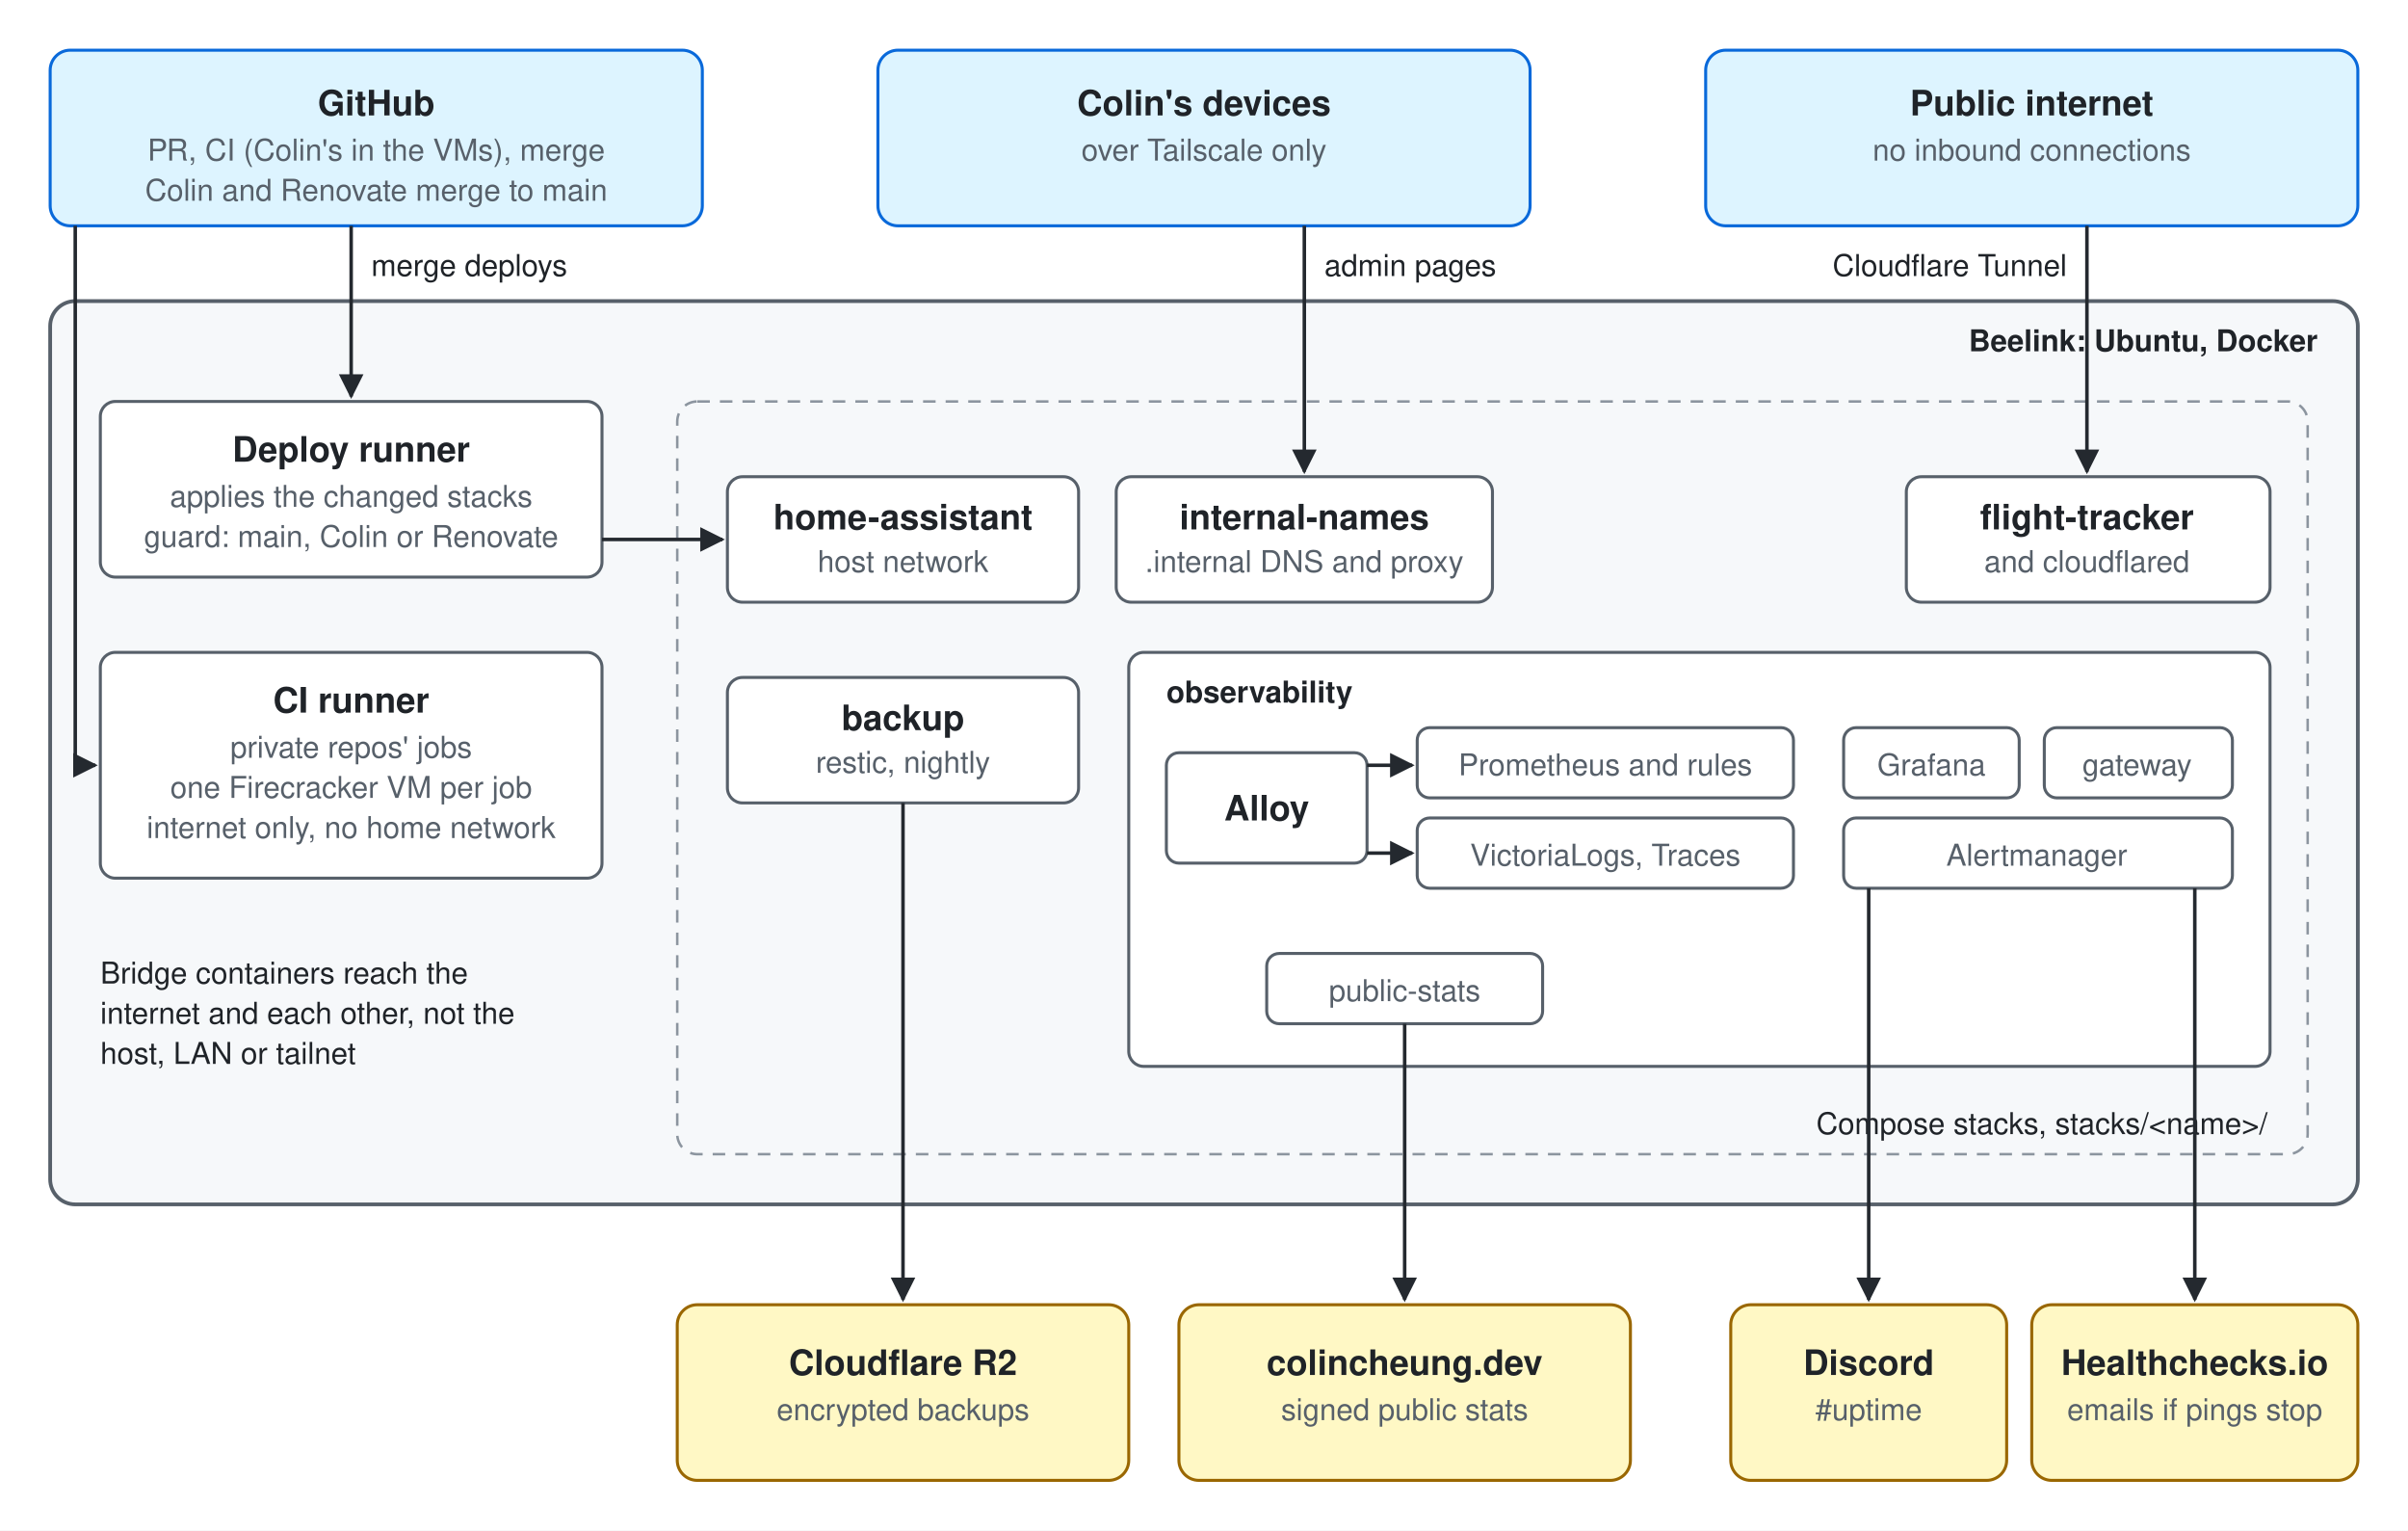
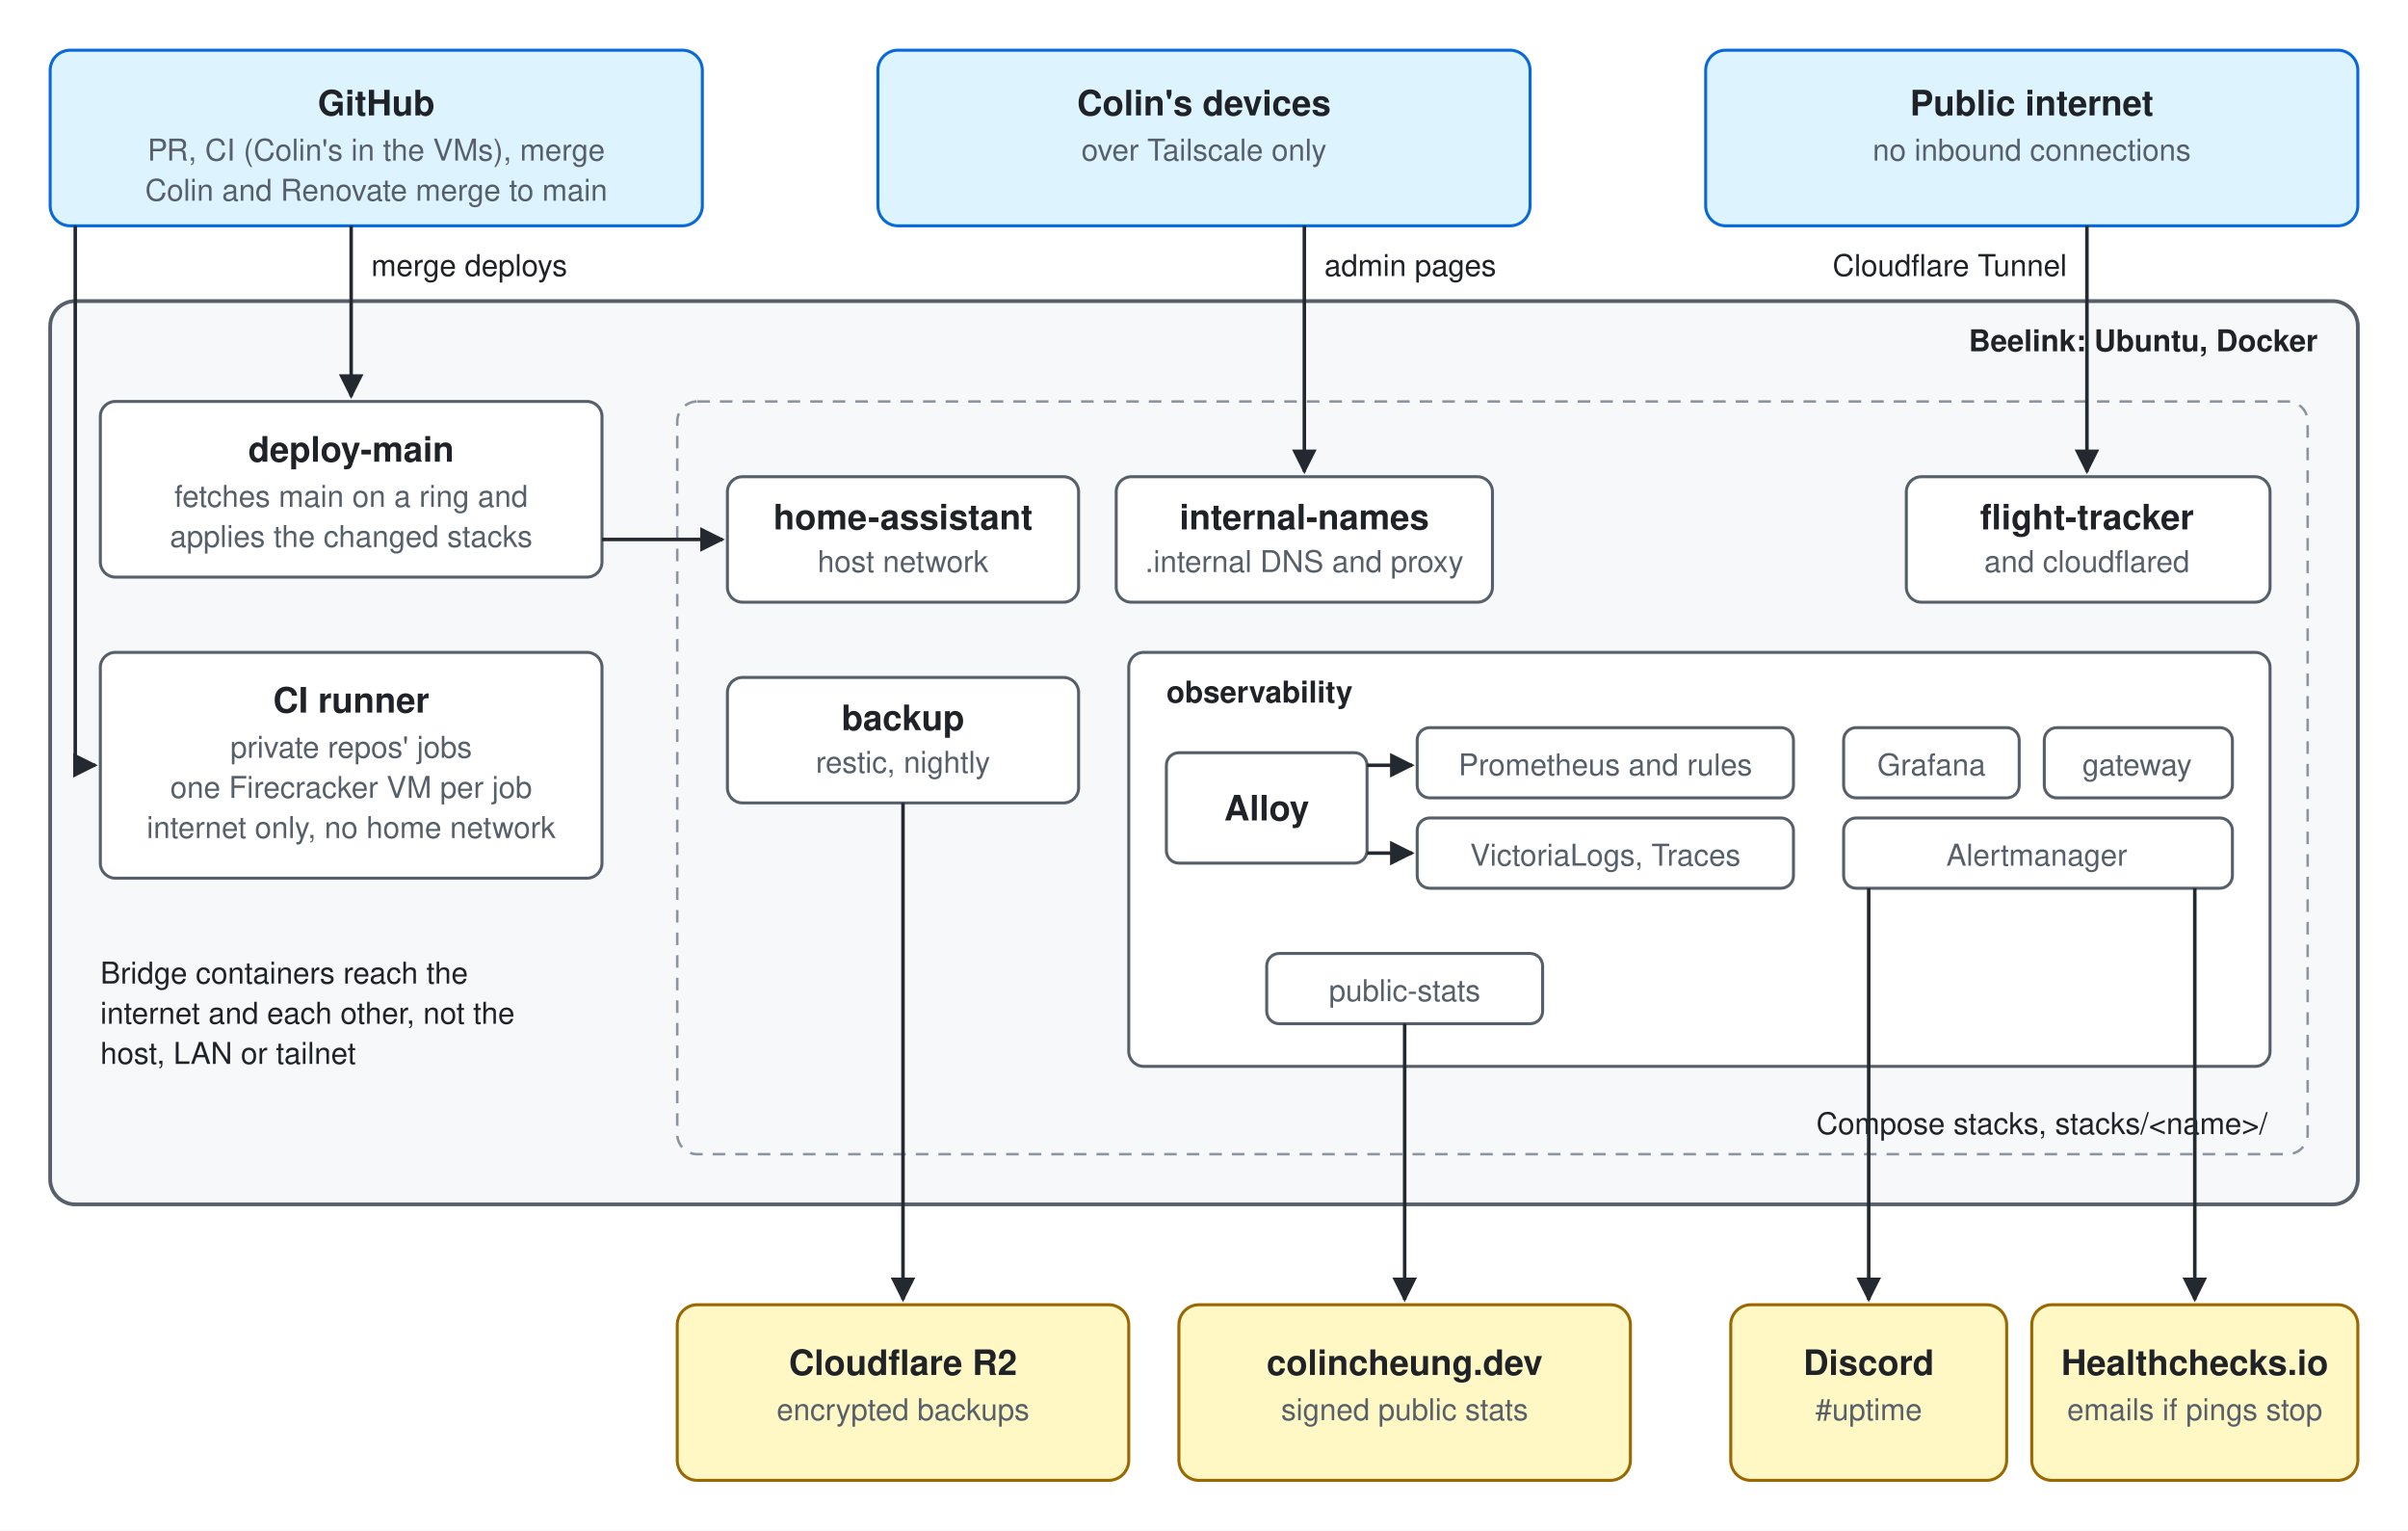
<svg xmlns="http://www.w3.org/2000/svg" viewBox="0 0 960 610" width="960" height="610" font-family="-apple-system, 'Segoe UI', Helvetica, Arial, sans-serif">
  <defs>
    <marker id="a" viewBox="0 0 10 10" refX="9" refY="5" markerWidth="7" markerHeight="7" orient="auto-start-reverse">
      <path d="M0,0 L10,5 L0,10 z" fill="#24292f" />
    </marker>
    <style>
      .box{fill:#fff;stroke:#57606a;stroke-width:1.2}
      .ext{fill:#ddf4ff;stroke:#0969da;stroke-width:1.2}
      .out{fill:#fff8c5;stroke:#9a6700;stroke-width:1.2}
      .t{font-size:14px;font-weight:600;fill:#1f2328;text-anchor:middle}
      .s{font-size:12px;fill:#57606a;text-anchor:middle}
      .l{font-size:12px;fill:#1f2328}
      .arrow{fill:none;stroke:#24292f;stroke-width:1.4;marker-end:url(#a)}
    </style>
  </defs>
  <rect width="960" height="610" fill="#ffffff" />
  <rect class="ext" x="20" y="20" width="260" height="70" rx="8" />
  <text class="t" x="150" y="46">GitHub</text>
  <text class="s" x="150" y="64">PR, CI (Colin's in the VMs), merge</text>
  <text class="s" x="150" y="80">Colin and Renovate merge to main</text>
  <rect class="ext" x="350" y="20" width="260" height="70" rx="8" />
  <text class="t" x="480" y="46">Colin's devices</text>
  <text class="s" x="480" y="64">over Tailscale only</text>
  <rect class="ext" x="680" y="20" width="260" height="70" rx="8" />
  <text class="t" x="810" y="46">Public internet</text>
  <text class="s" x="810" y="64">no inbound connections</text>
  <rect x="20" y="120" width="920" height="360" rx="10" fill="#f6f8fa" stroke="#57606a" stroke-width="1.5" />
  <text class="l" x="924" y="140" text-anchor="end" font-weight="600">Beelink: Ubuntu, Docker</text>
  <rect class="box" x="40" y="160" width="200" height="70" rx="6" />
-   <text class="t" x="140" y="184">Deploy runner</text>
-   <text class="s" x="140" y="202">applies the changed stacks</text>
-   <text class="s" x="140" y="218">guard: main, Colin or Renovate</text>
+   <text class="t" x="140" y="184">deploy-main</text>
+   <text class="s" x="140" y="202">fetches main on a ring and</text>
+   <text class="s" x="140" y="218">applies the changed stacks</text>
  <rect class="box" x="40" y="260" width="200" height="90" rx="6" />
  <text class="t" x="140" y="284">CI runner</text>
  <text class="s" x="140" y="302">private repos' jobs</text>
  <text class="s" x="140" y="318">one Firecracker VM per job</text>
  <text class="s" x="140" y="334">internet only, no home network</text>
  <text class="l" x="40" y="392">Bridge containers reach the</text>
  <text class="l" x="40" y="408">internet and each other, not the</text>
  <text class="l" x="40" y="424">host, LAN or tailnet</text>
  <rect x="270" y="160" width="650" height="300" rx="8" fill="none" stroke="#8c959f" stroke-dasharray="5 4" />
  <text class="l" x="904" y="452" text-anchor="end" fill="#57606a">Compose stacks, stacks/&lt;name&gt;/</text>
  <rect class="box" x="290" y="190" width="140" height="50" rx="6" />
  <text class="t" x="360" y="211">home-assistant</text>
  <text class="s" x="360" y="228">host network</text>
  <rect class="box" x="445" y="190" width="150" height="50" rx="6" />
  <text class="t" x="520" y="211">internal-names</text>
  <text class="s" x="520" y="228">.internal DNS and proxy</text>
  <rect class="box" x="760" y="190" width="145" height="50" rx="6" />
  <text class="t" x="832" y="211">flight-tracker</text>
  <text class="s" x="832" y="228">and cloudflared</text>
  <rect class="box" x="290" y="270" width="140" height="50" rx="6" />
  <text class="t" x="360" y="291">backup</text>
  <text class="s" x="360" y="308">restic, nightly</text>
  <rect x="450" y="260" width="455" height="165" rx="6" fill="#fff" stroke="#57606a" stroke-width="1.2" />
  <text class="l" x="465" y="280" font-weight="600">observability</text>
  <rect class="box" x="465" y="300" width="80" height="44" rx="5" />
  <text class="t" x="505" y="327">Alloy</text>
  <rect class="box" x="565" y="290" width="150" height="28" rx="5" />
  <text class="s" x="640" y="309" fill="#1f2328">Prometheus and rules</text>
  <rect class="box" x="565" y="326" width="150" height="28" rx="5" />
  <text class="s" x="640" y="345" fill="#1f2328">VictoriaLogs, Traces</text>
  <rect class="box" x="735" y="290" width="70" height="28" rx="5" />
  <text class="s" x="770" y="309" fill="#1f2328">Grafana</text>
  <rect class="box" x="815" y="290" width="75" height="28" rx="5" />
  <text class="s" x="852" y="309" fill="#1f2328">gateway</text>
  <rect class="box" x="735" y="326" width="155" height="28" rx="5" />
  <text class="s" x="812" y="345" fill="#1f2328">Alertmanager</text>
  <rect class="box" x="505" y="380" width="110" height="28" rx="5" />
  <text class="s" x="560" y="399" fill="#1f2328">public-stats</text>
  <rect class="out" x="270" y="520" width="180" height="70" rx="8" />
  <text class="t" x="360" y="548">Cloudflare R2</text>
  <text class="s" x="360" y="566">encrypted backups</text>
  <rect class="out" x="470" y="520" width="180" height="70" rx="8" />
  <text class="t" x="560" y="548">colincheung.dev</text>
  <text class="s" x="560" y="566">signed public stats</text>
  <rect class="out" x="690" y="520" width="110" height="70" rx="8" />
  <text class="t" x="745" y="548">Discord</text>
  <text class="s" x="745" y="566">#uptime</text>
  <rect class="out" x="810" y="520" width="130" height="70" rx="8" />
  <text class="t" x="875" y="548">Healthchecks.io</text>
  <text class="s" x="875" y="566">emails if pings stop</text>
  <path class="arrow" d="M140,90 V158" />
  <text class="l" x="148" y="110">merge deploys</text>
  <path class="arrow" d="M30,90 V305 H38" />
  <path class="arrow" d="M240,215 H288" />
  <path class="arrow" d="M520,90 V188" />
  <text class="l" x="528" y="110">admin pages</text>
  <path class="arrow" d="M832,90 V188" />
  <text class="l" x="824" y="110" text-anchor="end">Cloudflare Tunnel</text>
  <path class="arrow" d="M545,305 H563" />
  <path class="arrow" d="M545,340 H563" />
  <path class="arrow" d="M360,320 V518" />
  <path class="arrow" d="M560,408 V518" />
  <path class="arrow" d="M745,354 V518" />
  <path class="arrow" d="M875,354 V518" />
</svg>
